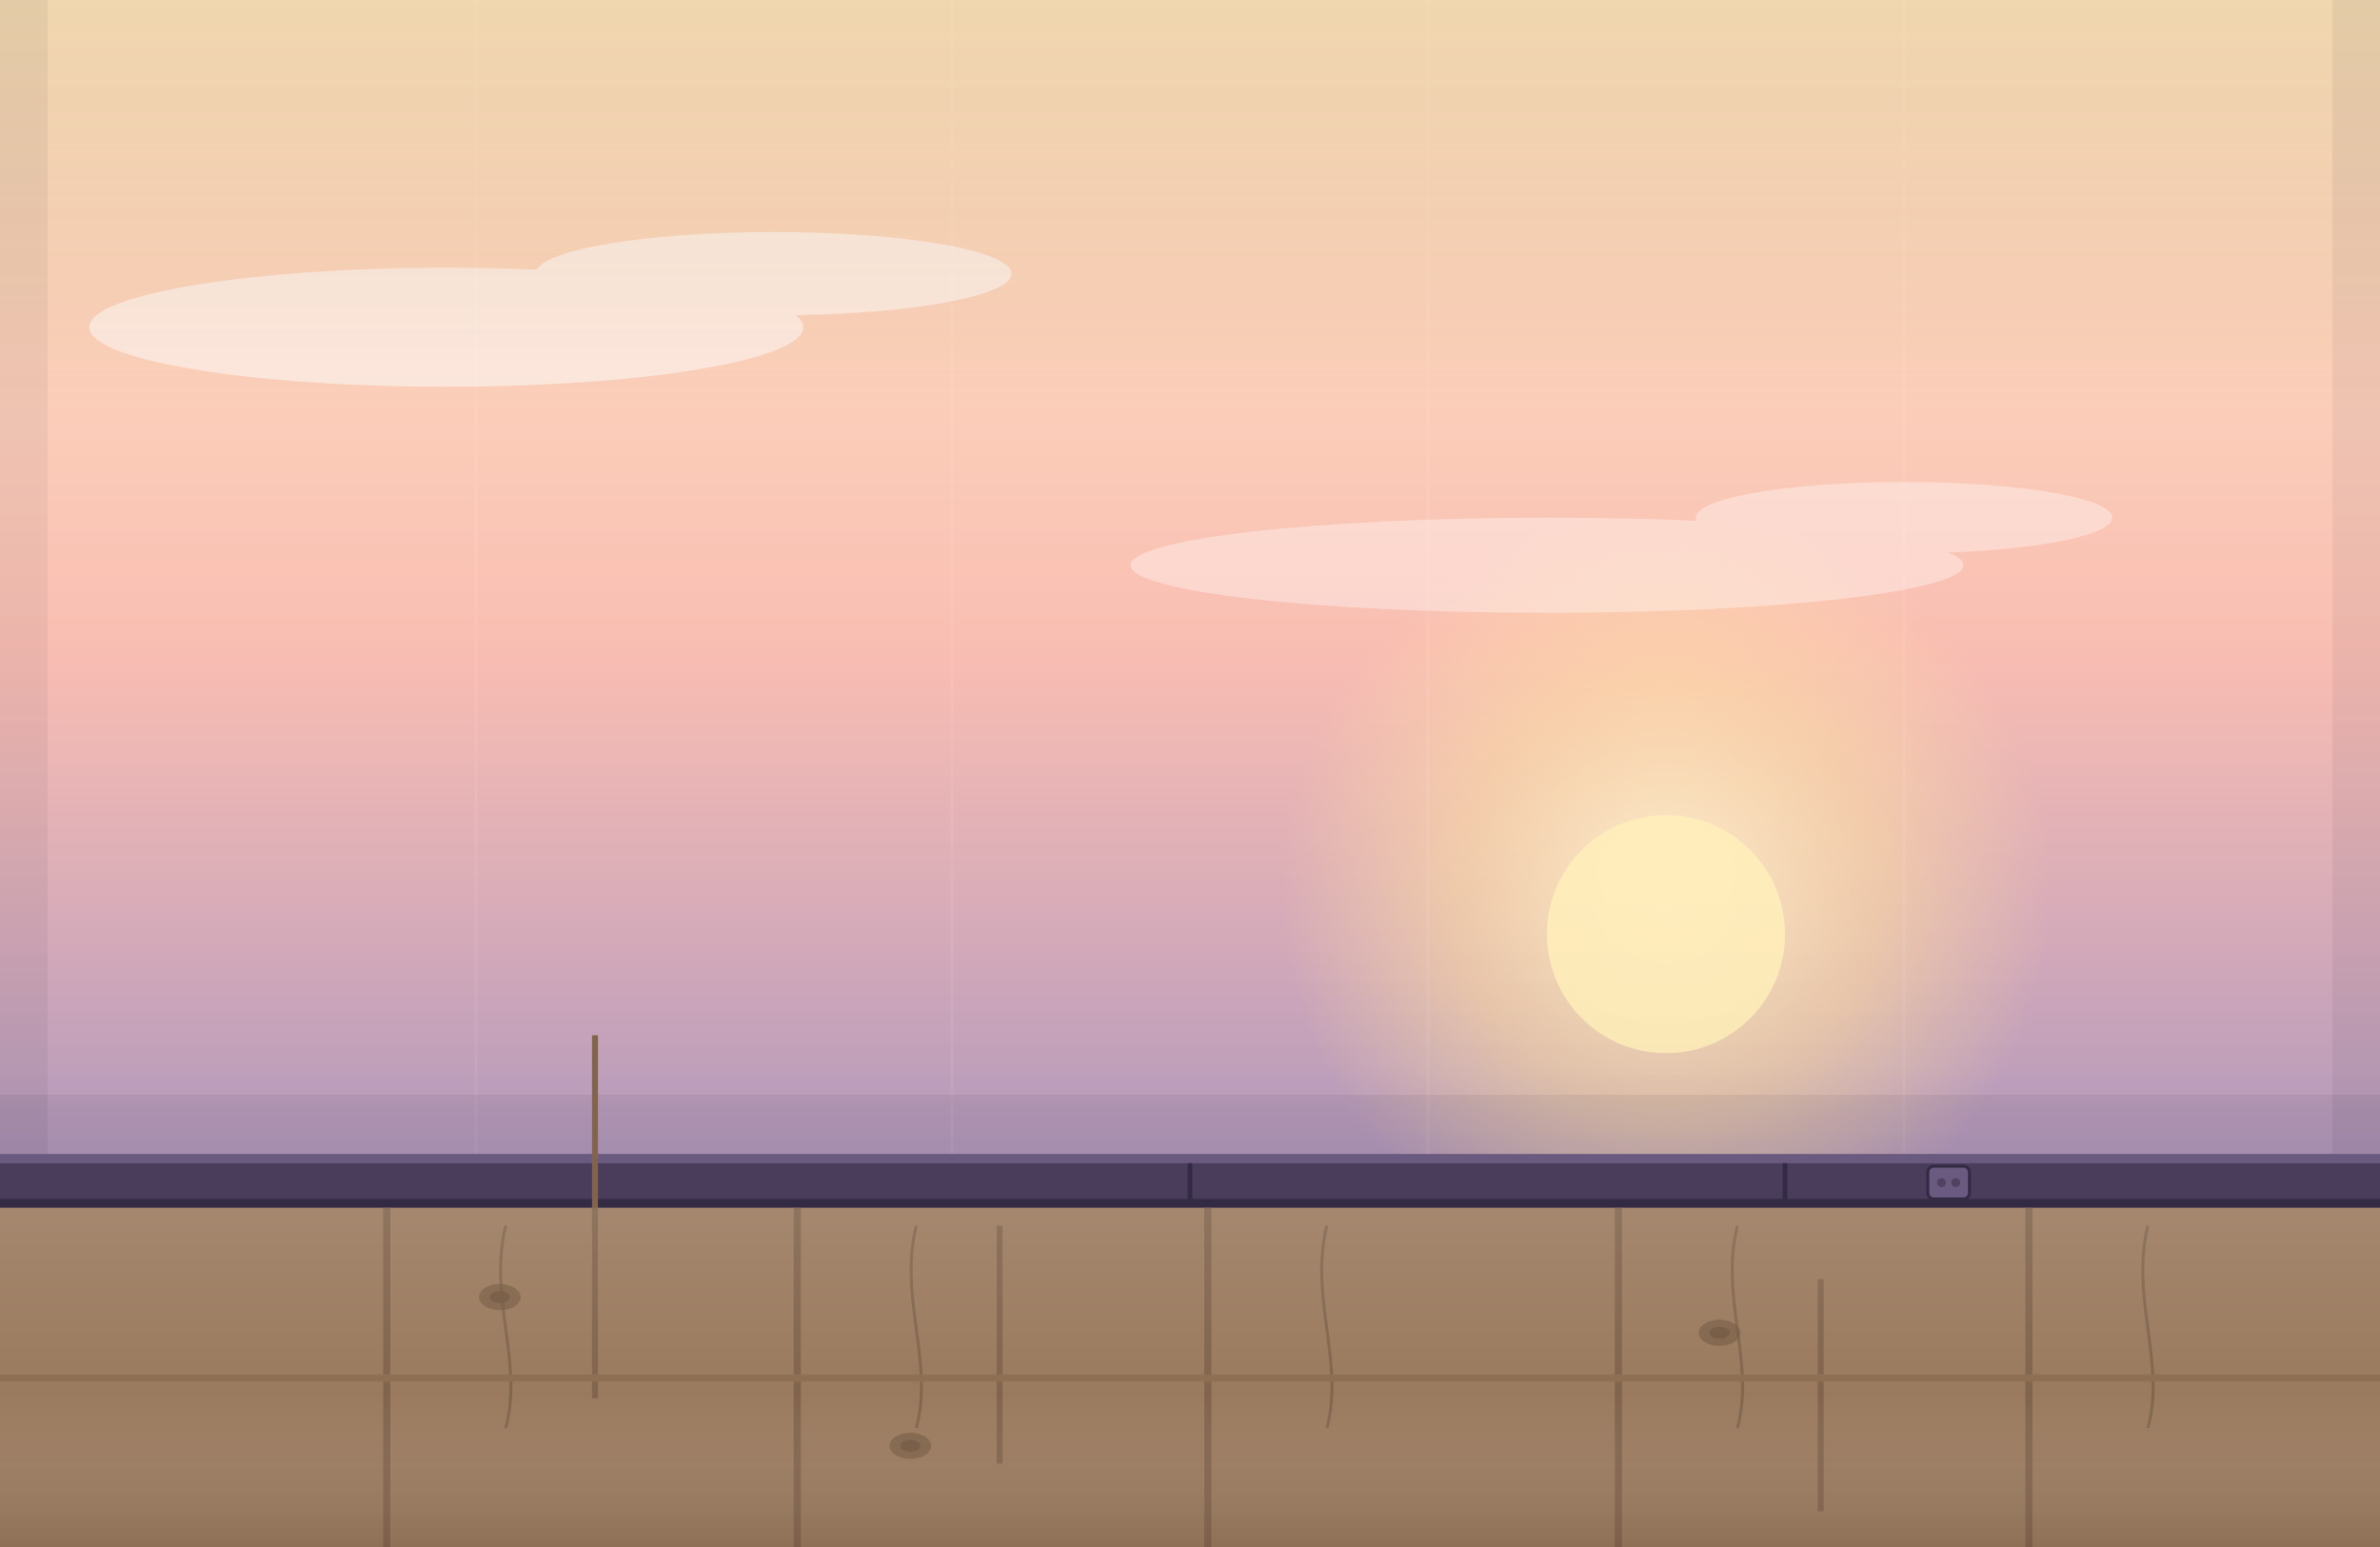
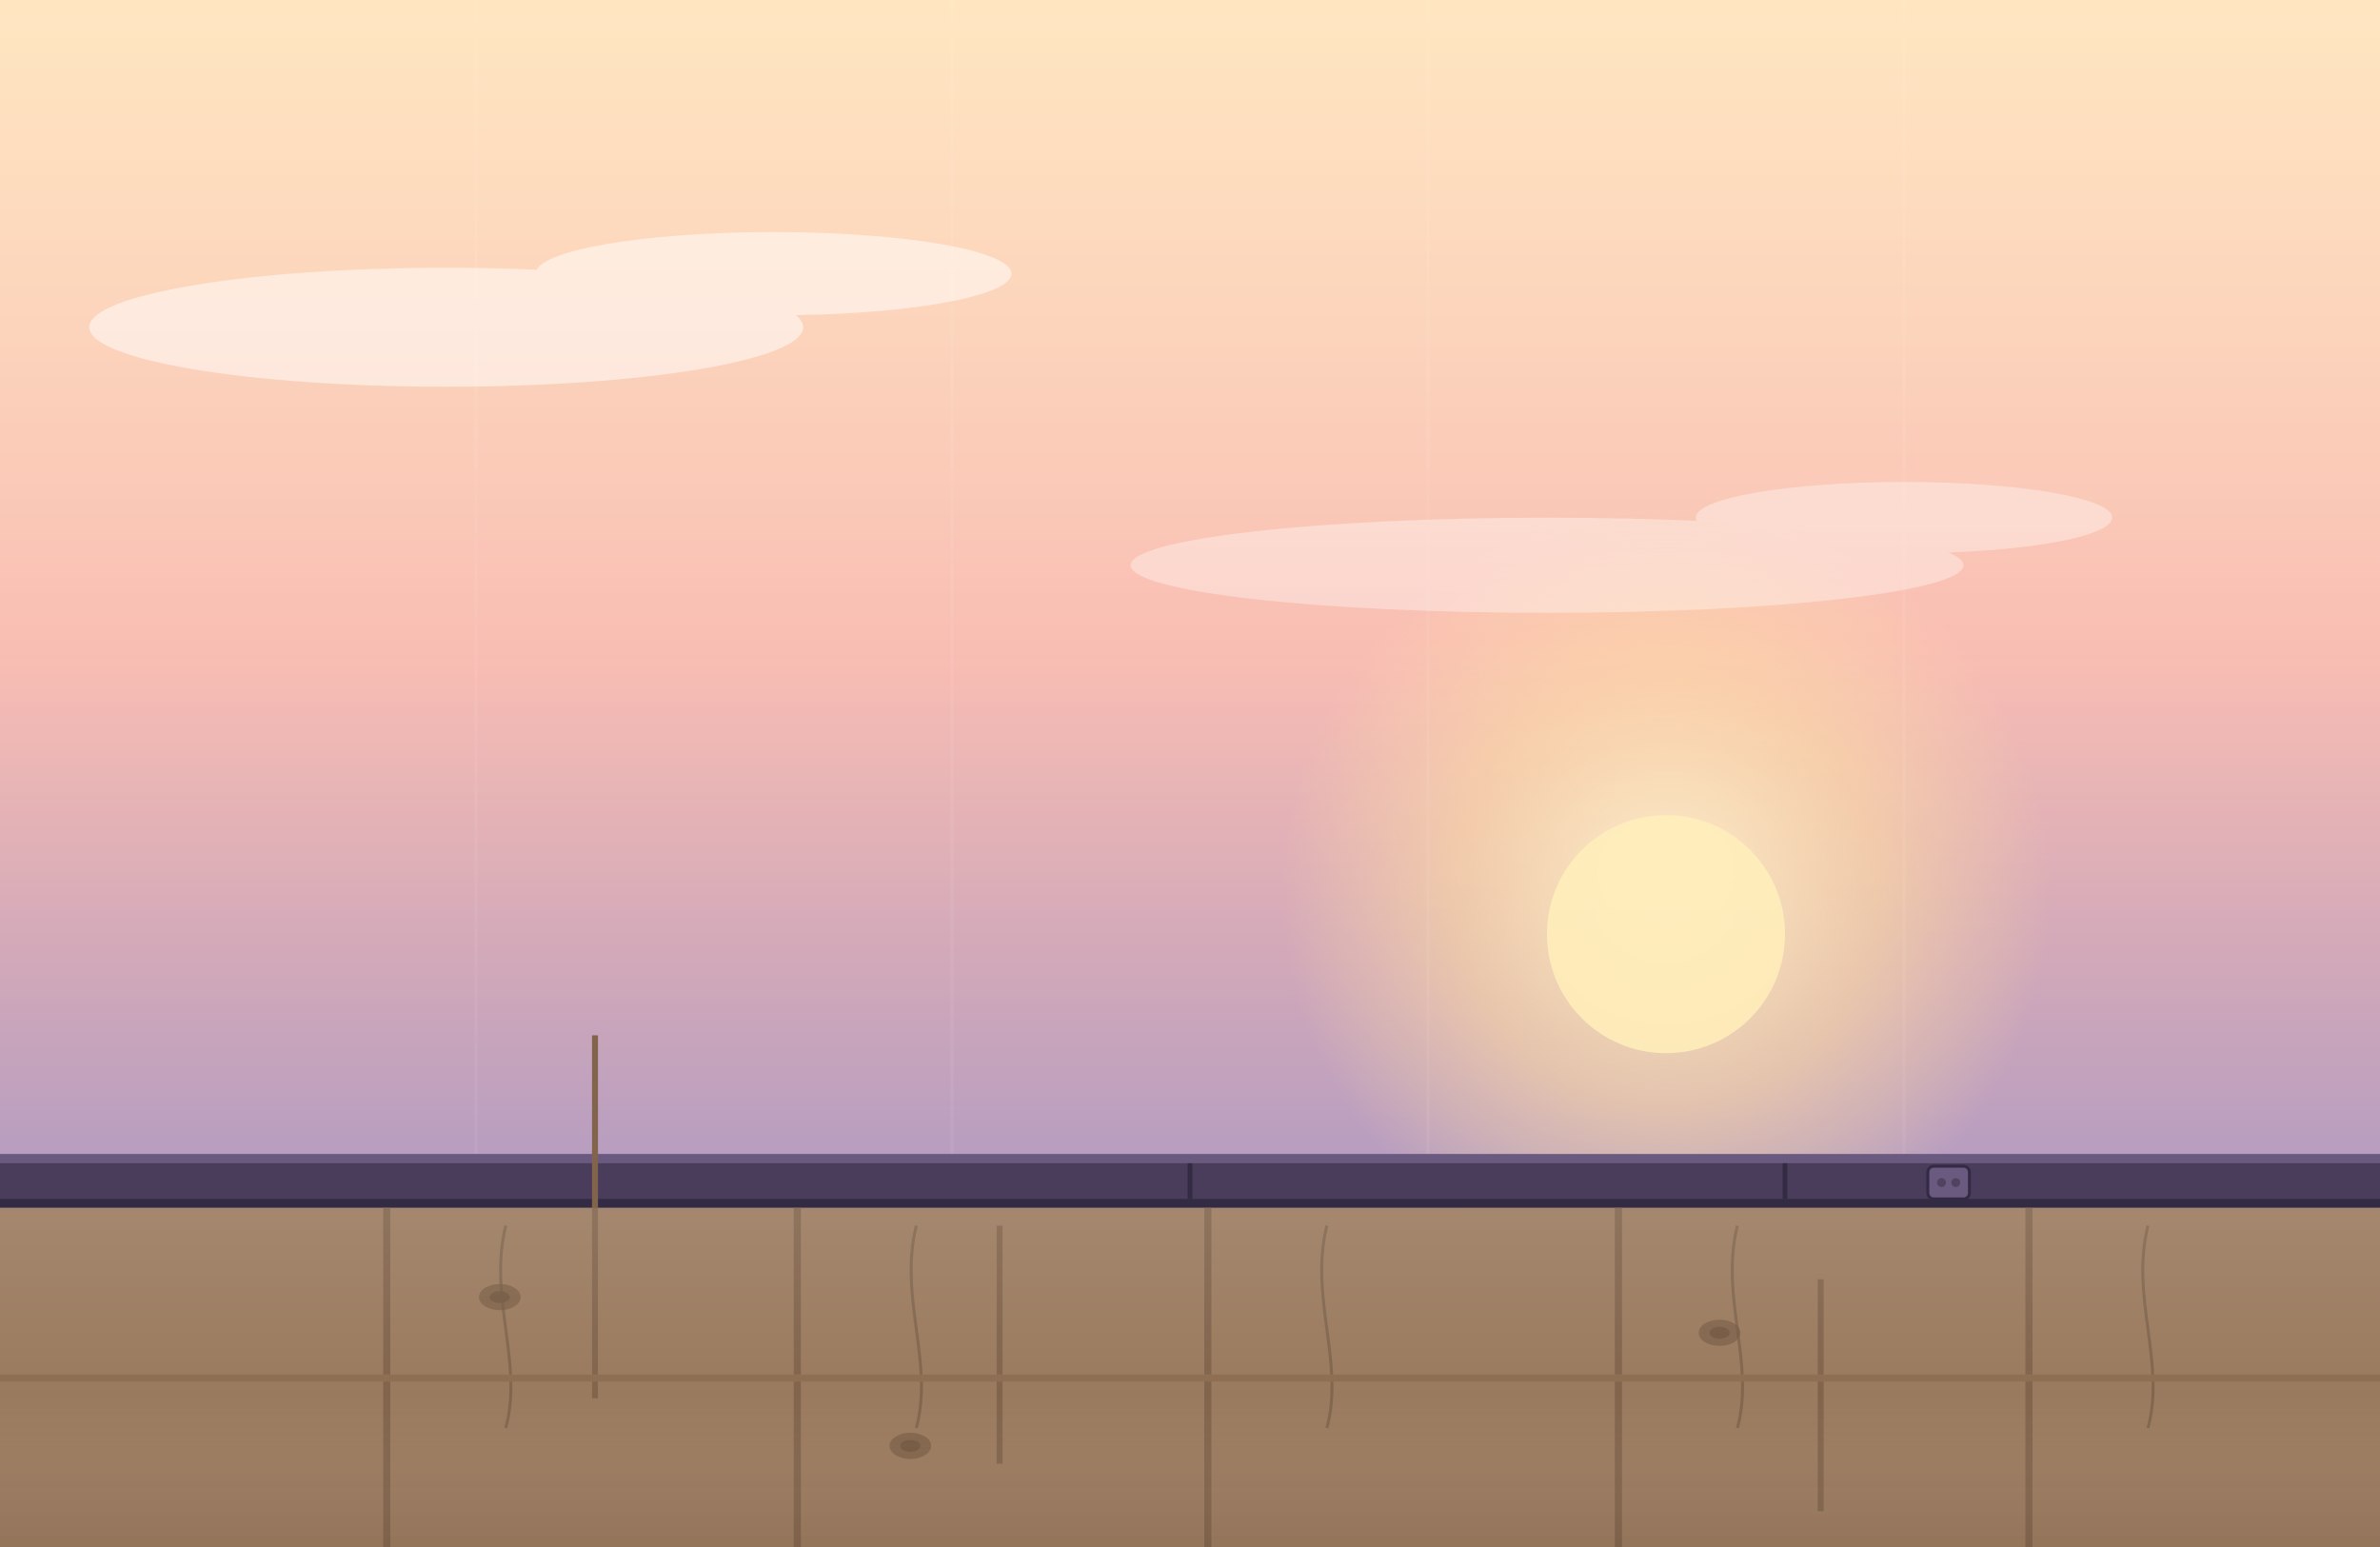
<svg xmlns="http://www.w3.org/2000/svg" viewBox="0 0 800 520" preserveAspectRatio="xMidYMid slice">
  <style>
    .st { animation: twinkle 2.6s ease-in-out infinite; }
    @keyframes twinkle { 0%, 100% { opacity: 0.25; } 50% { opacity: 1; } }
    .rain { animation: fall 1.6s linear infinite; }
    @keyframes fall { 0% { transform: translateY(-140px); } 100% { transform: translateY(0); } }
    .pt { animation: petal 8s linear infinite; }
    .pt.p2 { animation-duration: 10s; animation-delay: 2.6s; }
    .pt.p3 { animation-duration: 9s; animation-delay: 5s; }
    @keyframes petal { 0% { transform: translate(0, -20px) rotate(0deg); opacity: 0; } 12% { opacity: 1; } 88% { opacity: 1; } 100% { transform: translate(-60px, 420px) rotate(300deg); opacity: 0; } }
    .mist1 { animation: mbreath 9s ease-in-out infinite alternate; }
    .mist2 { animation: mbreath 12s ease-in-out infinite alternate; animation-delay: 2s; }
    @keyframes mbreath { 0% { opacity: 0.5; } 100% { opacity: 0.85; } }
  </style>
  <defs>
    <linearGradient id="wp" x1="0" y1="0" x2="0" y2="1">
      <stop offset="0" stop-color="#ffe3b8" />
      <stop offset="0.55" stop-color="#f9b9ad" />
      <stop offset="1" stop-color="#b49ac0" />
    </linearGradient>
    <radialGradient id="sun" cx="0.5" cy="0.5" r="0.5">
      <stop offset="0" stop-color="#fff3cf" stop-opacity="0.95" />
      <stop offset="0.55" stop-color="#ffdf9e" stop-opacity="0.55" />
      <stop offset="1" stop-color="#ffdf9e" stop-opacity="0" />
    </radialGradient>
    <linearGradient id="wallGlow" x1="0" y1="0" x2="0" y2="1">
-       <stop offset="0" stop-color="#0a1420" stop-opacity="0.06" />
-       <stop offset="0.35" stop-color="#ffffff" stop-opacity="0.10" />
+       <stop offset="0.3" stop-color="#ffffff" stop-opacity="0.12" />
      <stop offset="0.8" stop-color="#ffffff" stop-opacity="0.02" />
-       <stop offset="1" stop-color="#0a1420" stop-opacity="0.05" />
    </linearGradient>
    <linearGradient id="floorShade" x1="0" y1="0" x2="0" y2="1">
      <stop offset="0" stop-color="#ffffff" stop-opacity="0.1" />
      <stop offset="0.55" stop-color="#ffffff" stop-opacity="0" />
-       <stop offset="1" stop-color="#5e4838" stop-opacity="0.2" />
+       <stop offset="1" stop-color="#5e4838" stop-opacity="0.12" />
    </linearGradient>
  </defs>
  <rect width="800" height="395" fill="url(#wp)" />
  <circle cx="560" cy="300" r="130" fill="url(#sun)" />
  <circle cx="560" cy="314" r="40" fill="#ffedb8" opacity="0.92" />
  <g fill="#ffffff" opacity="0.5">
    <ellipse cx="150" cy="110" rx="120" ry="20" />
    <ellipse cx="260" cy="92" rx="80" ry="14" />
  </g>
  <g fill="#ffffff" opacity="0.35">
    <ellipse cx="520" cy="190" rx="140" ry="16" />
    <ellipse cx="640" cy="174" rx="70" ry="12" />
  </g>
  <line x1="160" y1="0" x2="160" y2="388" stroke="#ffffff" stroke-width="1" opacity="0.06" />
  <line x1="320" y1="0" x2="320" y2="388" stroke="#ffffff" stroke-width="1" opacity="0.06" />
  <line x1="480" y1="0" x2="480" y2="388" stroke="#ffffff" stroke-width="1" opacity="0.06" />
  <line x1="640" y1="0" x2="640" y2="388" stroke="#ffffff" stroke-width="1" opacity="0.06" />
-   <rect width="16" height="388" fill="#0a1420" opacity="0.06" />
-   <rect x="784" width="16" height="388" fill="#0a1420" opacity="0.06" />
  <rect width="800" height="395" fill="url(#wallGlow)" />
-   <rect y="368" width="800" height="20" fill="#0a1420" opacity="0.07" />
  <rect y="388" width="800" height="18" fill="#4a3d5c" />
  <rect y="388" width="800" height="3" fill="#6b5a80" />
  <line x1="200" y1="391" x2="200" y2="403" stroke="#332a44" stroke-width="1.6" />
  <line x1="400" y1="391" x2="400" y2="403" stroke="#332a44" stroke-width="1.6" />
  <line x1="600" y1="391" x2="600" y2="403" stroke="#332a44" stroke-width="1.6" />
  <rect y="403" width="800" height="3" fill="#332a44" />
  <g>
    <rect x="648" y="392" width="14" height="11" rx="2" fill="#6b5a80" stroke="#332a44" stroke-width="1" />
    <circle cx="652.6" cy="397.5" r="1.5" fill="#514360" />
    <circle cx="657.4" cy="397.5" r="1.5" fill="#514360" />
  </g>
  <rect y="406" width="800" height="114" fill="#9a7a5e" />
  <g>
    <line x1="130" y1="406" x2="130" y2="520" stroke="#82644c" stroke-width="2.4" />
    <line x1="268" y1="406" x2="268" y2="520" stroke="#82644c" stroke-width="2.4" />
    <line x1="406" y1="406" x2="406" y2="520" stroke="#82644c" stroke-width="2.4" />
    <line x1="544" y1="406" x2="544" y2="520" stroke="#82644c" stroke-width="2.4" />
    <line x1="682" y1="406" x2="682" y2="520" stroke="#82644c" stroke-width="2.4" />
  </g>
  <g>
    <line x1="200" y1="470" x2="200" y2="348" stroke="#82644c" stroke-width="2" />
    <line x1="336" y1="412" x2="336" y2="492" stroke="#82644c" stroke-width="2" />
    <line x1="612" y1="430" x2="612" y2="508" stroke="#82644c" stroke-width="2" />
  </g>
  <g>
    <path d="M170 412 C164 436 176 458 170 480" stroke="#6e5640" stroke-width="1" fill="none" opacity="0.55" />
    <path d="M308 412 C302 436 314 458 308 480" stroke="#6e5640" stroke-width="1" fill="none" opacity="0.55" />
    <path d="M446 412 C440 436 452 458 446 480" stroke="#6e5640" stroke-width="1" fill="none" opacity="0.55" />
    <path d="M584 412 C578 436 590 458 584 480" stroke="#6e5640" stroke-width="1" fill="none" opacity="0.55" />
    <path d="M722 412 C716 436 728 458 722 480" stroke="#6e5640" stroke-width="1" fill="none" opacity="0.55" />
  </g>
  <g>
    <ellipse cx="168" cy="436" rx="7" ry="4.4" fill="#71563e" opacity="0.6" />
    <ellipse cx="168" cy="436" rx="3.4" ry="2" fill="#71563e" opacity="0.8" />
    <ellipse cx="306" cy="486" rx="7" ry="4.4" fill="#71563e" opacity="0.6" />
    <ellipse cx="306" cy="486" rx="3.4" ry="2" fill="#71563e" opacity="0.8" />
    <ellipse cx="578" cy="448" rx="7" ry="4.4" fill="#71563e" opacity="0.6" />
    <ellipse cx="578" cy="448" rx="3.4" ry="2" fill="#71563e" opacity="0.8" />
  </g>
  <rect y="462" width="800" height="2.4" fill="#8d6e52" />
  <rect y="406" width="800" height="114" fill="url(#floorShade)" />
</svg>
